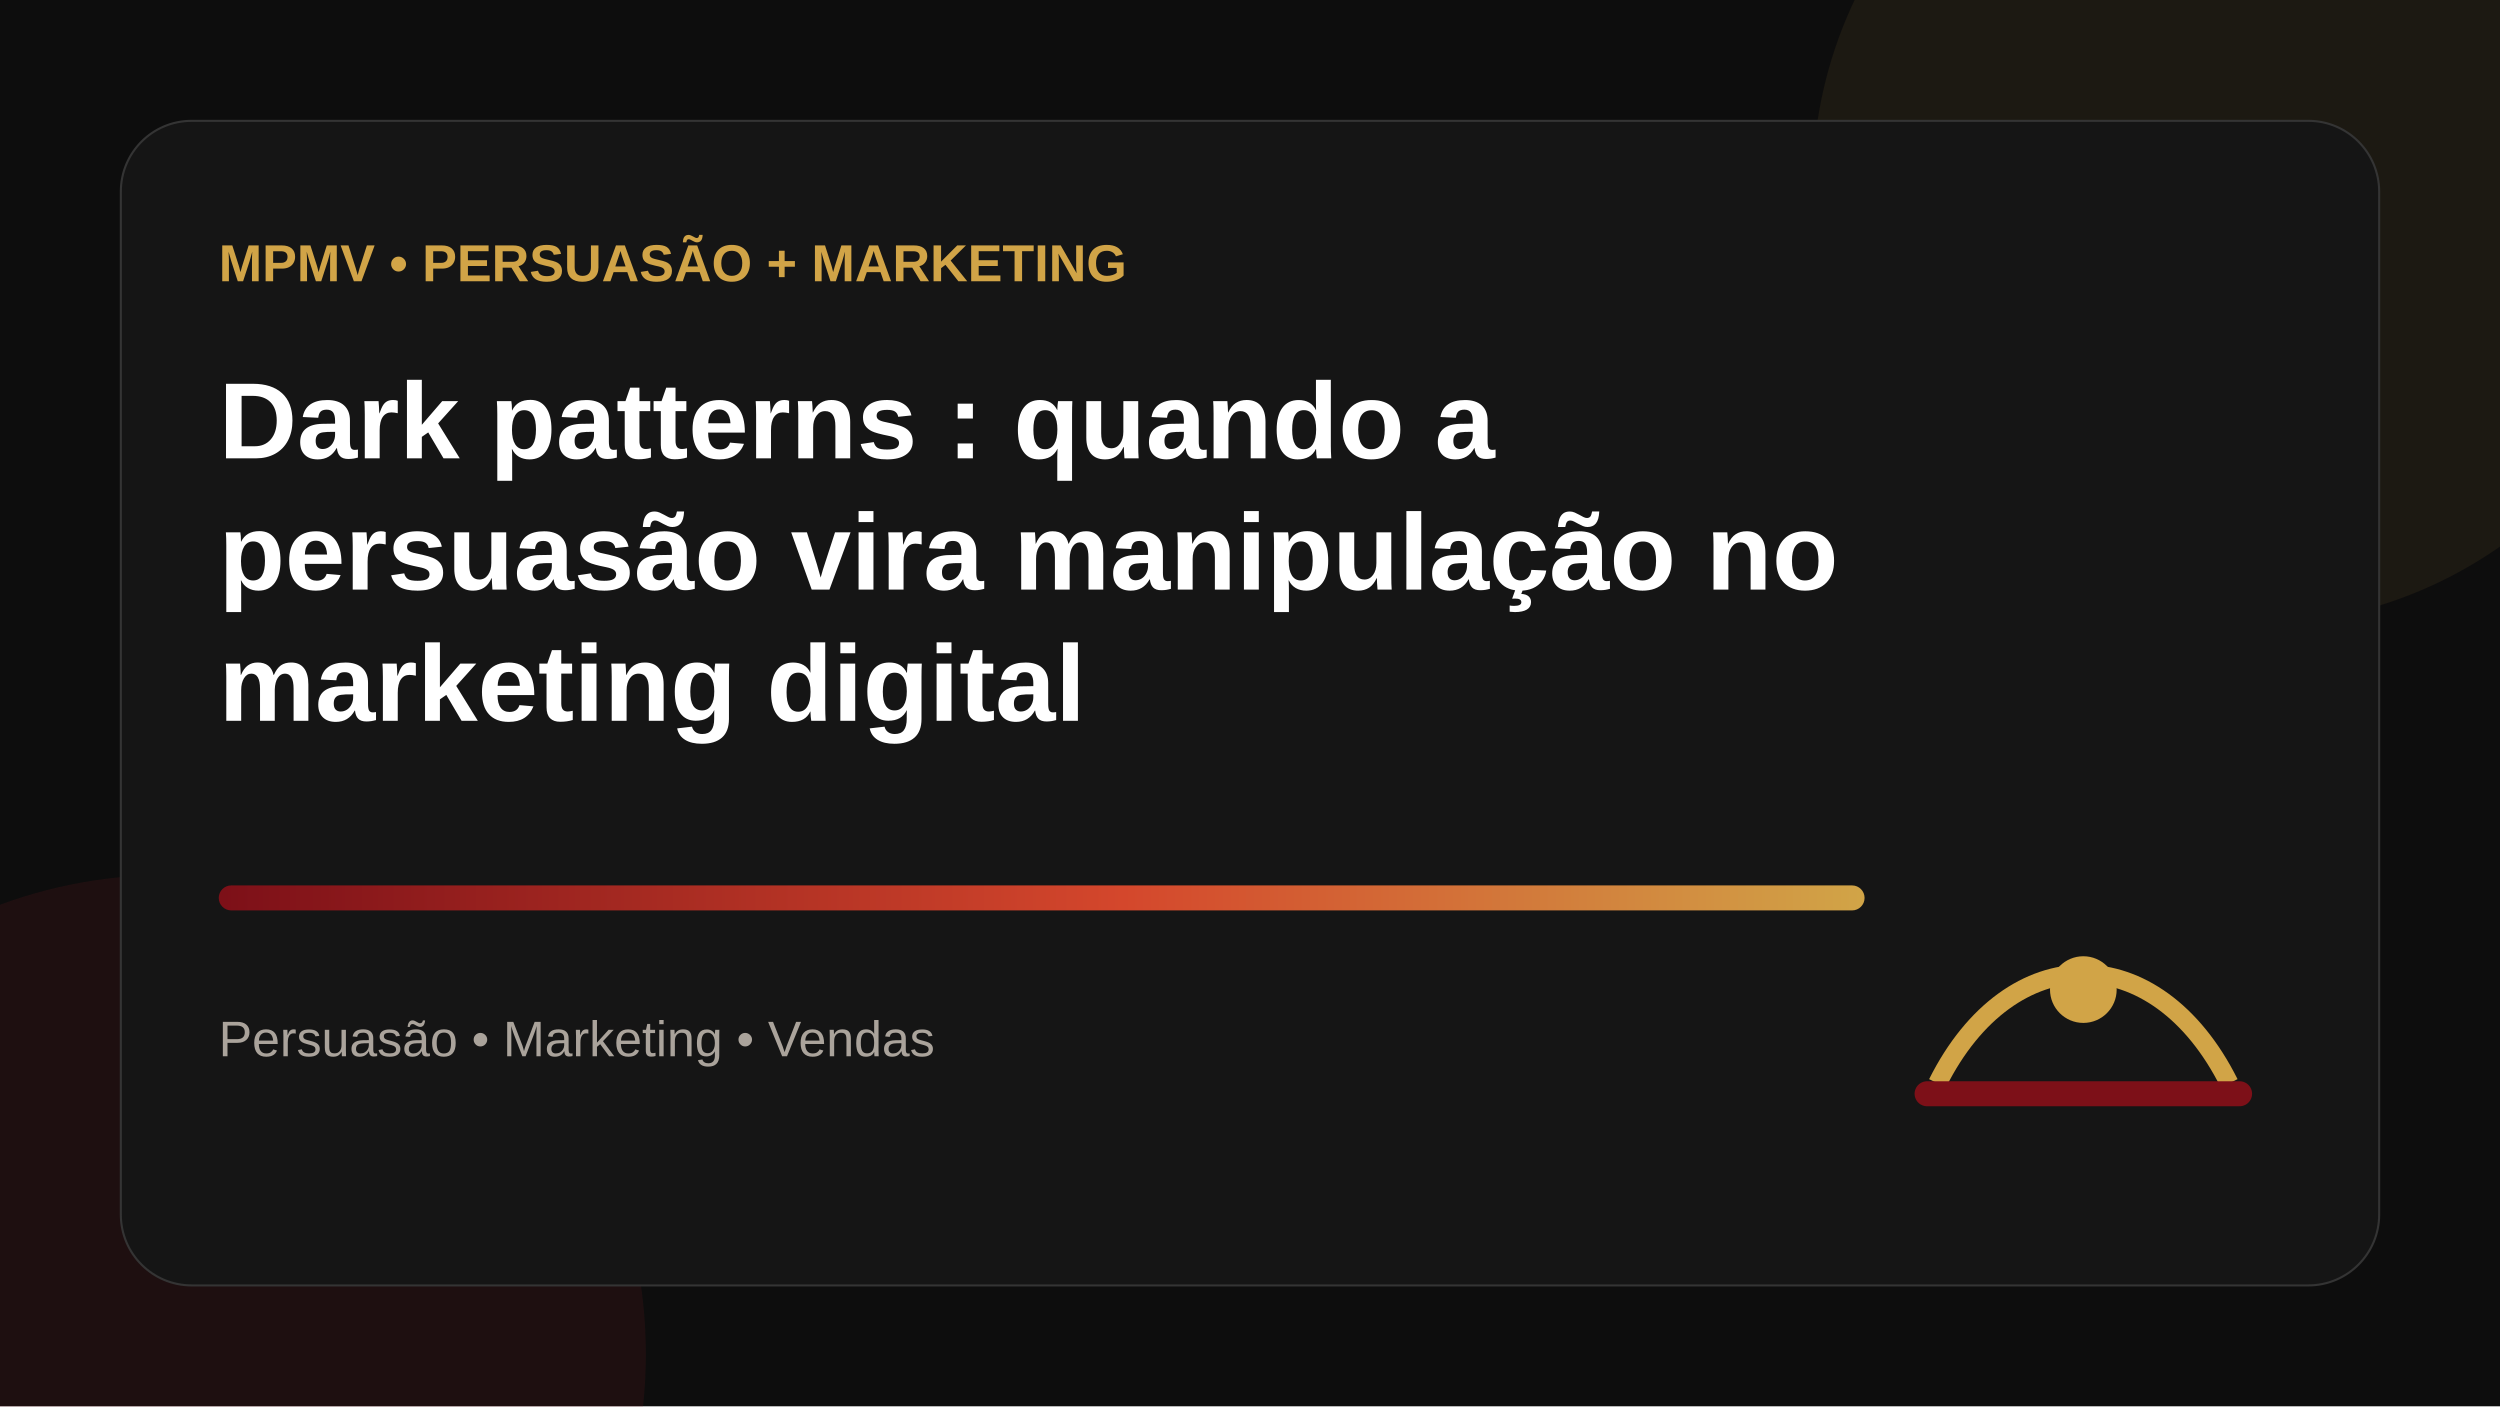
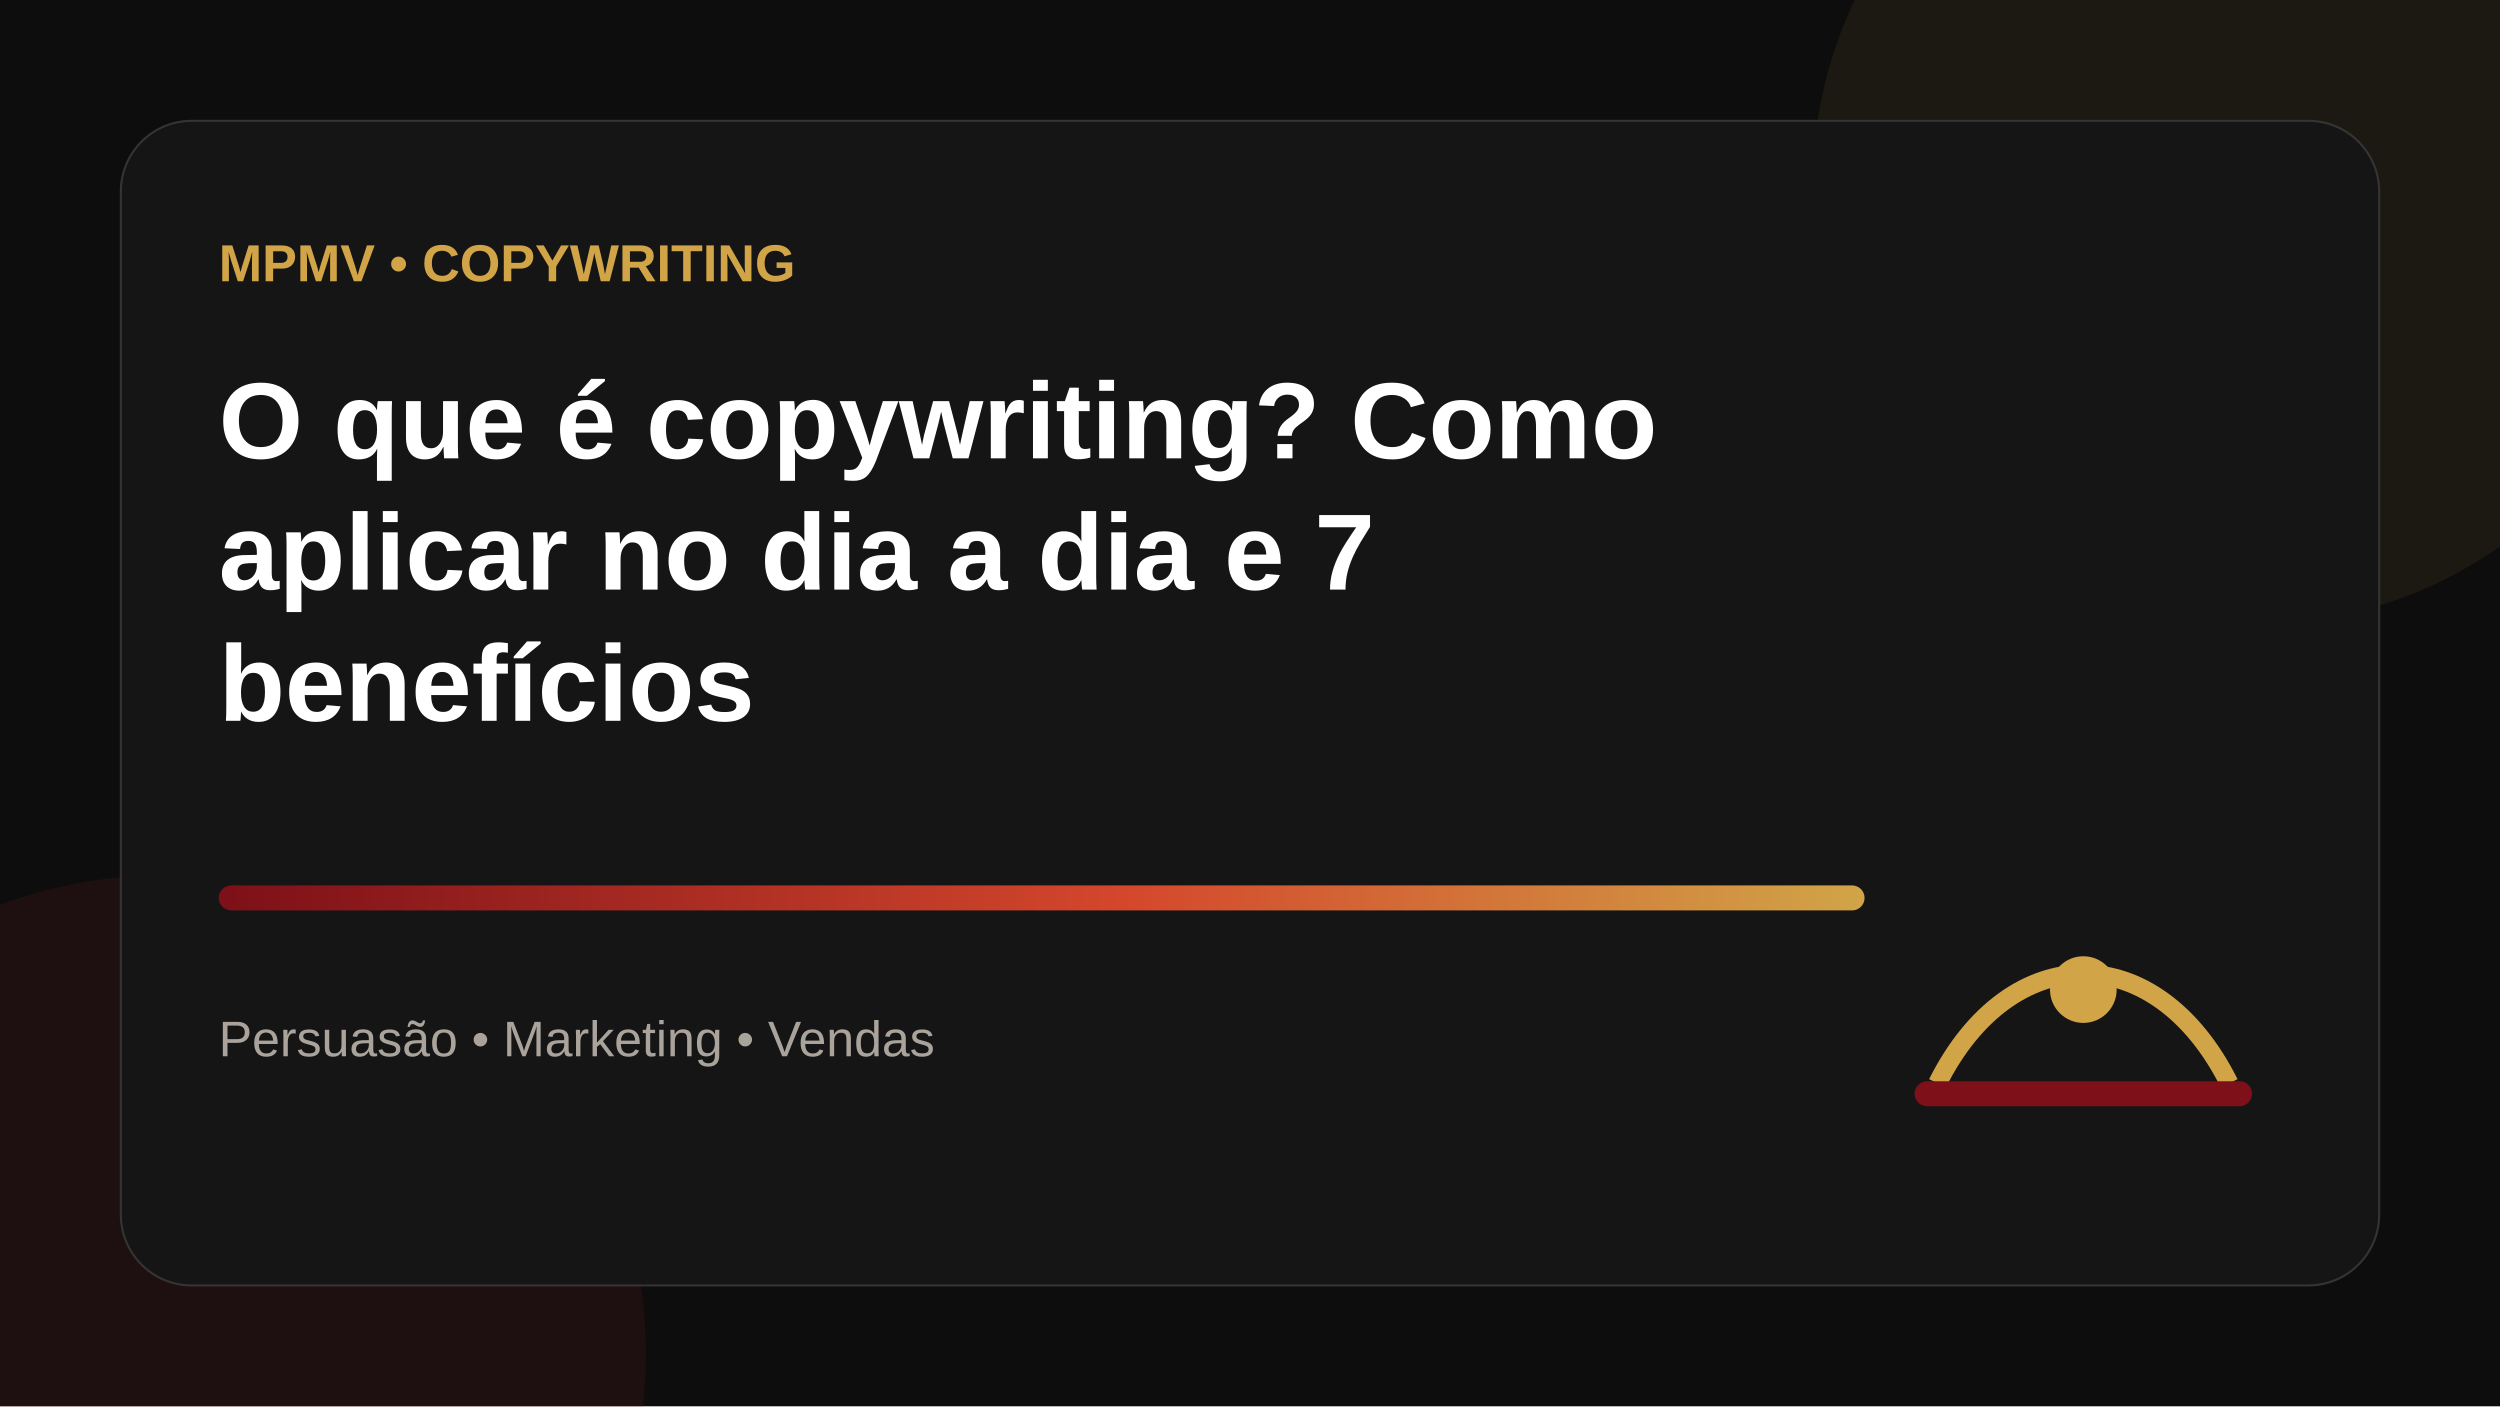
<svg xmlns="http://www.w3.org/2000/svg" viewBox="0 0 1200 675" role="img" aria-labelledby="t d">
  <defs>
    <linearGradient id="g" x1="0" x2="1">
      <stop offset="0" stop-color="#7d1018" />
      <stop offset=".55" stop-color="#d4472c" />
      <stop offset="1" stop-color="#d1a447" />
    </linearGradient>
  </defs>
  <rect width="1200" height="675" fill="#0d0d0d" />
  <circle cx="1080" cy="90" r="210" fill="#d1a447" opacity=".08" />
  <circle cx="80" cy="650" r="230" fill="#a51f27" opacity=".12" />
  <rect x="58" y="58" width="1084" height="559" rx="34" fill="#151515" stroke="#343434" />
-   <text x="105" y="135" fill="#d1a447" font-size="25" font-family="Arial, Helvetica, sans-serif" font-weight="800">MPMV • PERSUASÃO + MARKETING</text>
-   <text x="105" y="220" fill="#fff" font-size="52" font-family="Arial, Helvetica, sans-serif" font-weight="900">Dark patterns : quando a</text>
-   <text x="105" y="283" fill="#fff" font-size="52" font-family="Arial, Helvetica, sans-serif" font-weight="900">persuasão vira manipulação no</text>
-   <text x="105" y="346" fill="#fff" font-size="52" font-family="Arial, Helvetica, sans-serif" font-weight="900">marketing digital</text>
+   <text x="105" y="135" fill="#d1a447" font-size="25" font-family="Arial, Helvetica, sans-serif" font-weight="800">MPMV • COPYWRITING</text>
+   <text x="105" y="220" fill="#fff" font-size="52" font-family="Arial, Helvetica, sans-serif" font-weight="900">O que é copywriting? Como</text>
+   <text x="105" y="283" fill="#fff" font-size="52" font-family="Arial, Helvetica, sans-serif" font-weight="900">aplicar no dia a dia e 7</text>
+   <text x="105" y="346" fill="#fff" font-size="52" font-family="Arial, Helvetica, sans-serif" font-weight="900">benefícios</text>
  <rect x="105" y="425" width="790" height="12" rx="6" fill="url(#g)" />
  <text x="105" y="507" fill="#aaa39b" font-size="24" font-family="Arial, Helvetica, sans-serif">Persuasão • Marketing • Vendas</text>
  <path d="M930 520 C965 450,1035 450,1070 520" fill="none" stroke="#d1a447" stroke-width="9" />
  <path d="M925 525 L1075 525" stroke="#7d1018" stroke-width="12" stroke-linecap="round" />
  <circle cx="1000" cy="475" r="16" fill="#d1a447" />
</svg>
